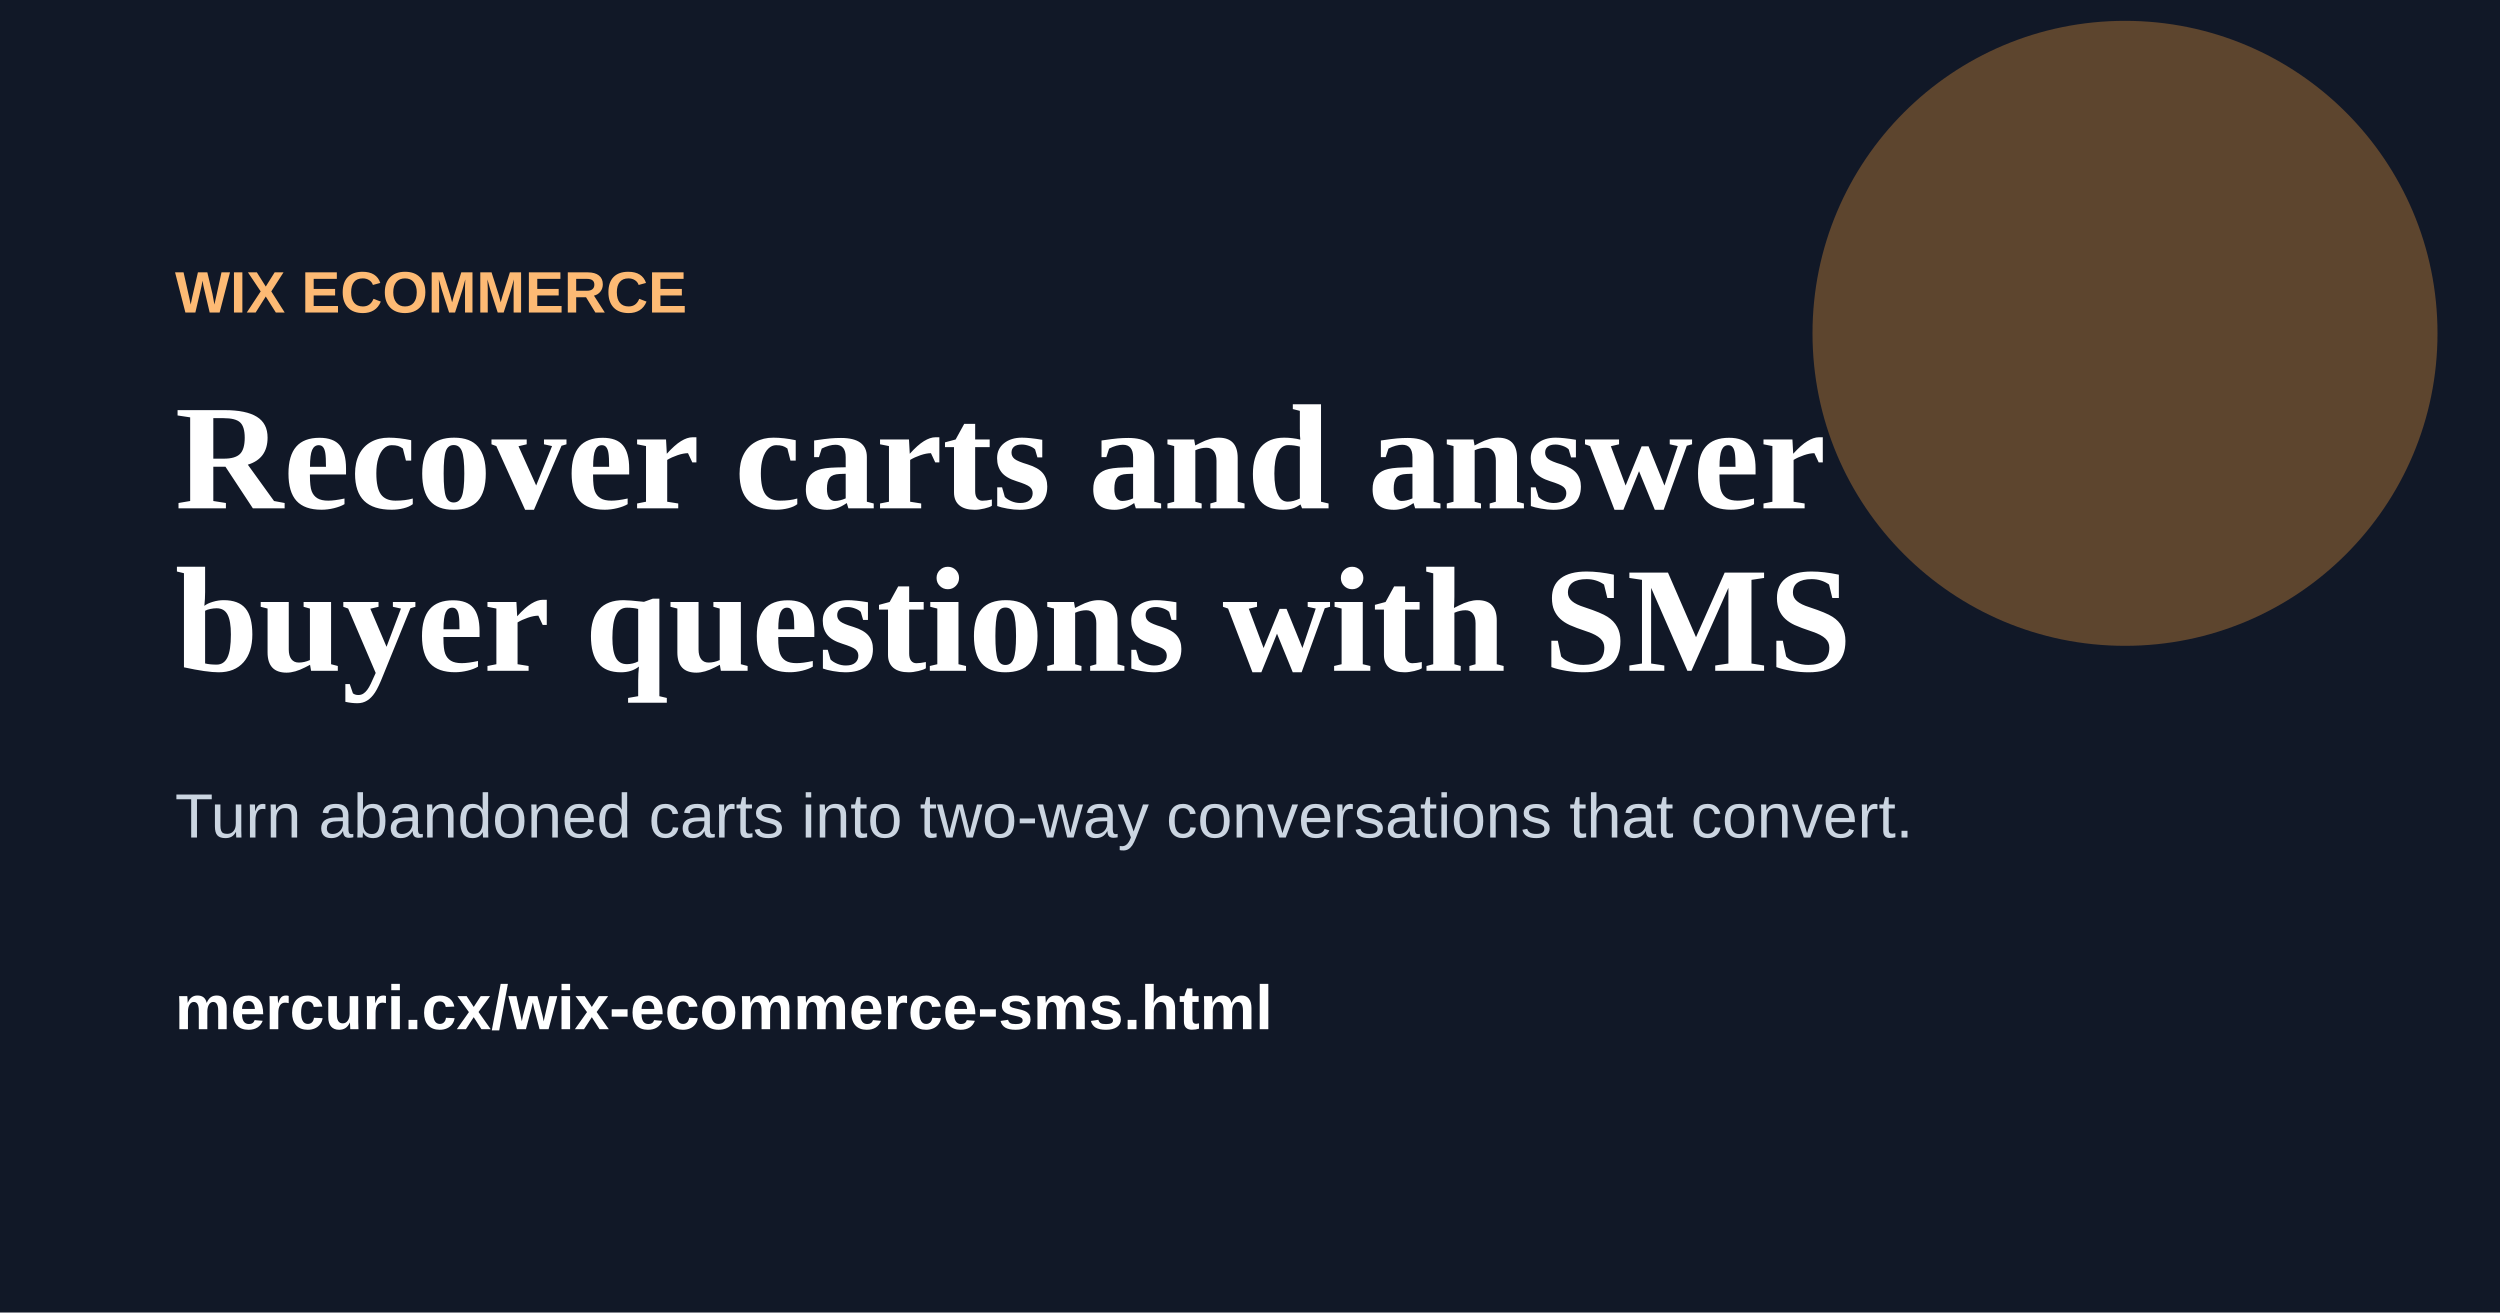
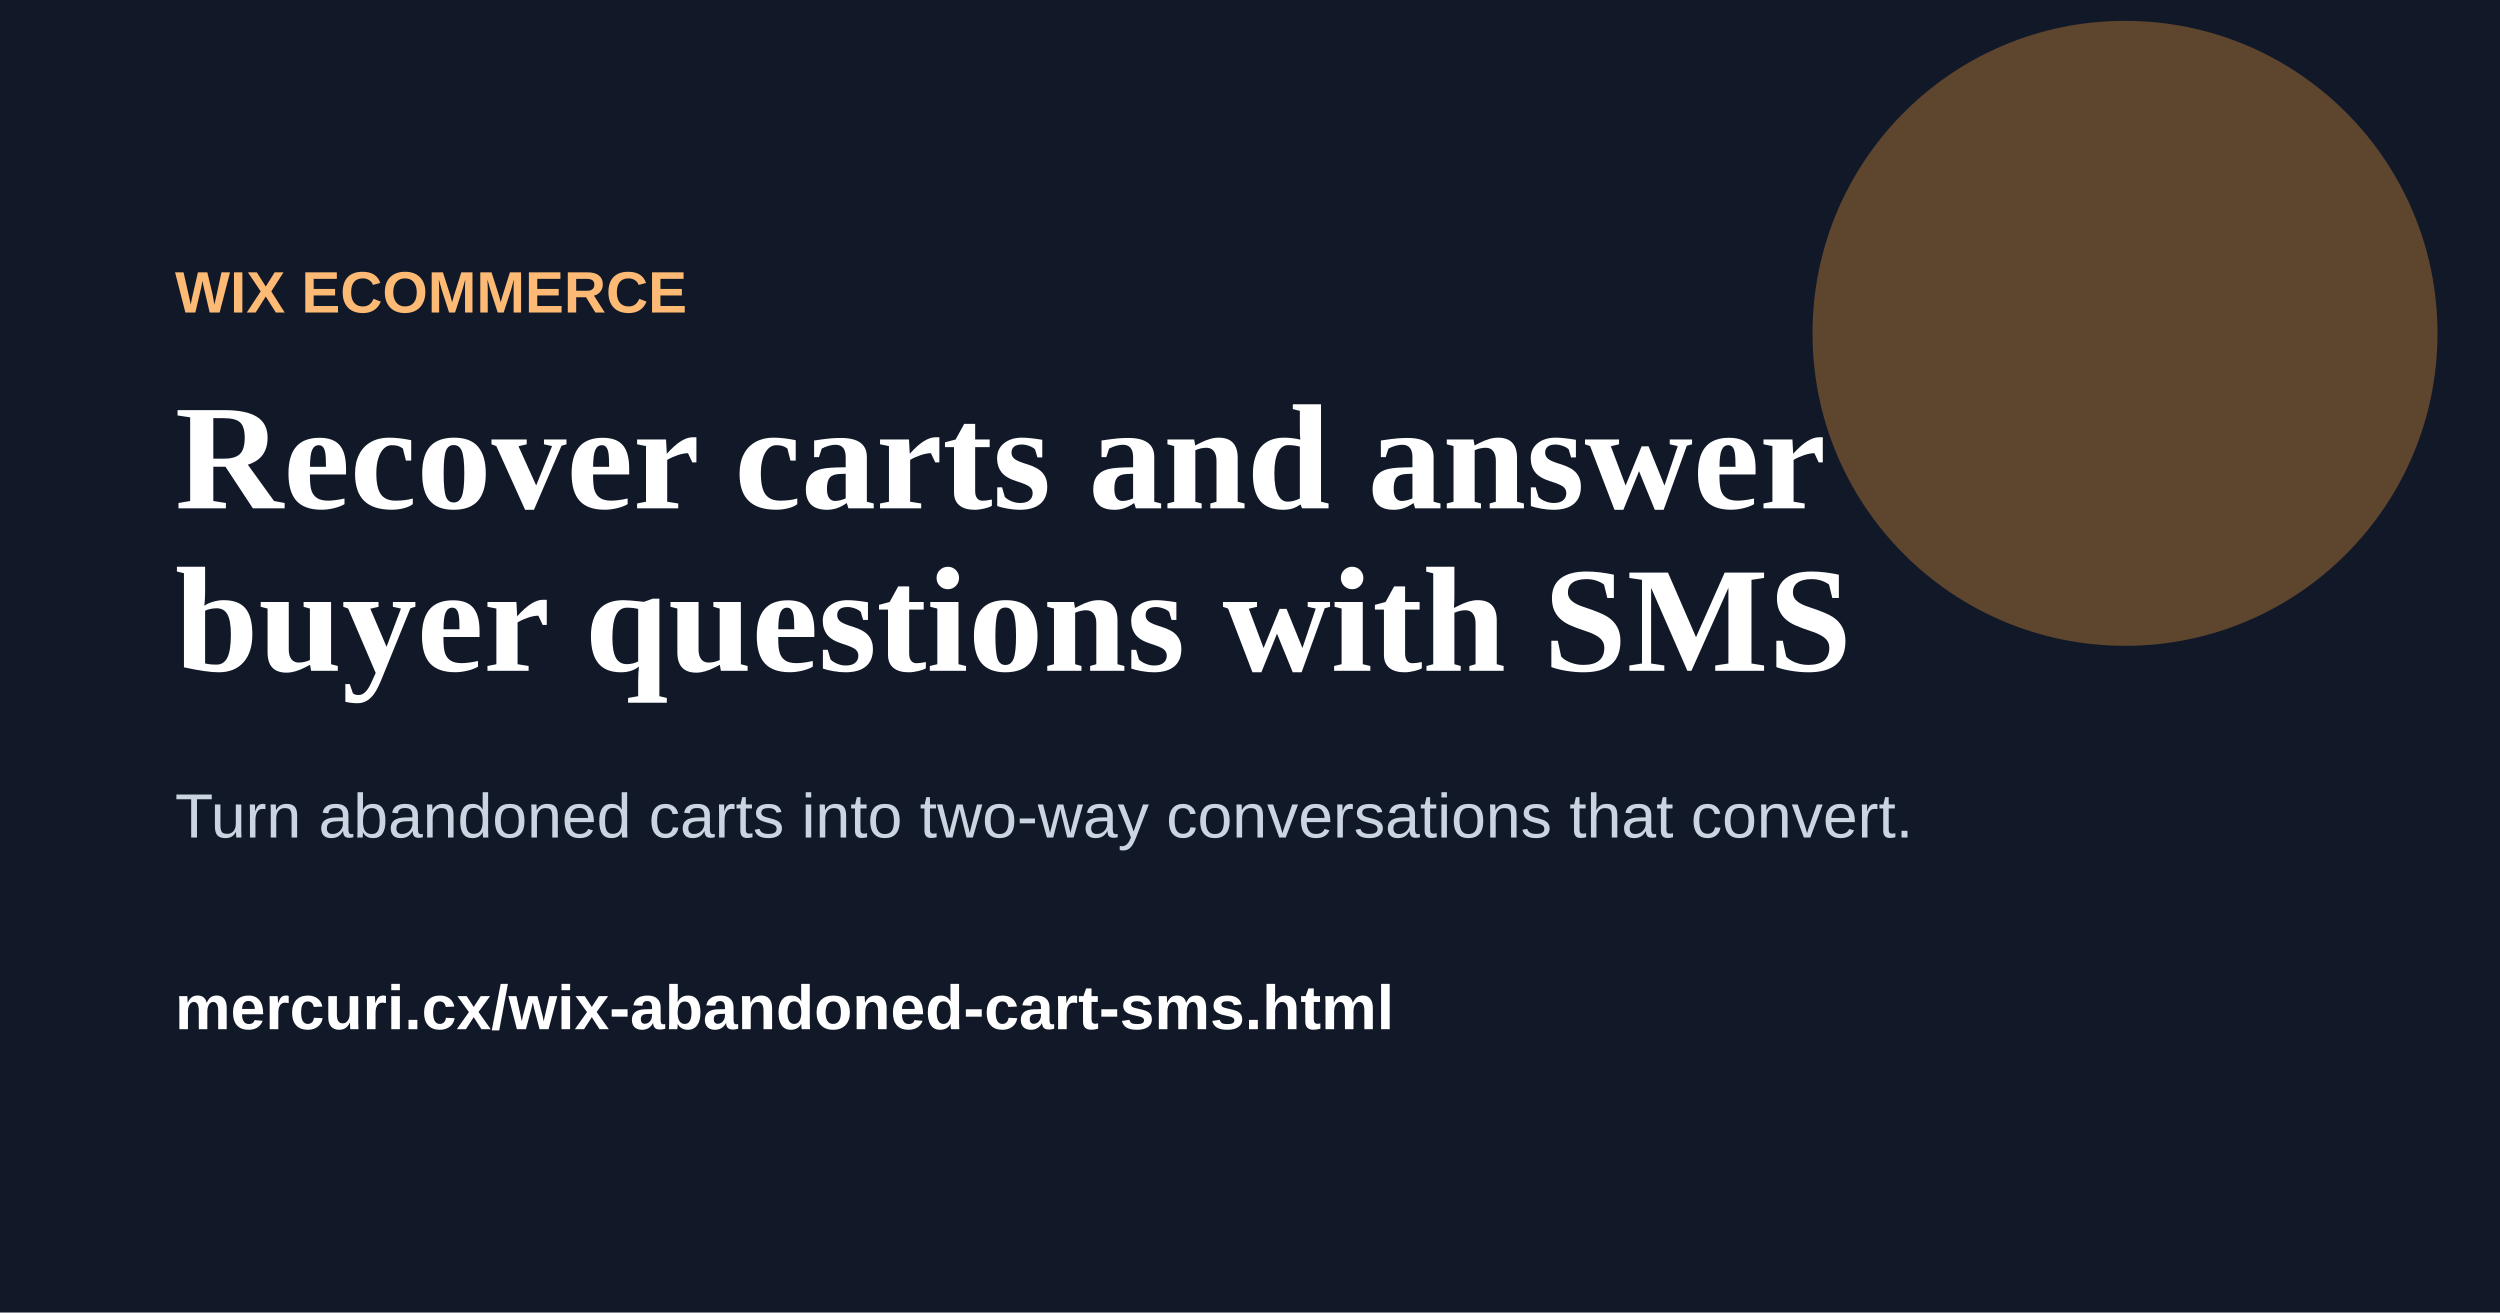
<svg xmlns="http://www.w3.org/2000/svg" width="1200" height="630" viewBox="0 0 1200 630">
  <rect width="1200" height="630" fill="#111827" />
  <circle cx="1020" cy="160" r="150" fill="#eb973d" opacity="0.35" />
  <text x="84" y="150" fill="#fdba74" font-family="Arial, Helvetica, sans-serif" font-size="28" font-weight="700">WIX ECOMMERCE</text>
  <text x="84" y="244" fill="#ffffff" font-family="Georgia, 'Times New Roman', serif" font-size="72" font-weight="700">Recover carts and answer</text>
  <text x="84" y="322" fill="#ffffff" font-family="Georgia, 'Times New Roman', serif" font-size="72" font-weight="700">buyer questions with SMS</text>
  <text x="84" y="402" fill="#cbd5e1" font-family="Arial, Helvetica, sans-serif" font-size="30">Turn abandoned carts into two-way conversations that convert.</text>
-   <text x="84" y="494" fill="#ffffff" font-family="Arial, Helvetica, sans-serif" font-size="30" font-weight="700">mercuri.cx/wix-ecommerce-sms.html</text>
+   <text x="84" y="494" fill="#ffffff" font-family="Arial, Helvetica, sans-serif" font-size="30" font-weight="700">mercuri.cx/wix-abandoned-cart-sms.html</text>
</svg>
